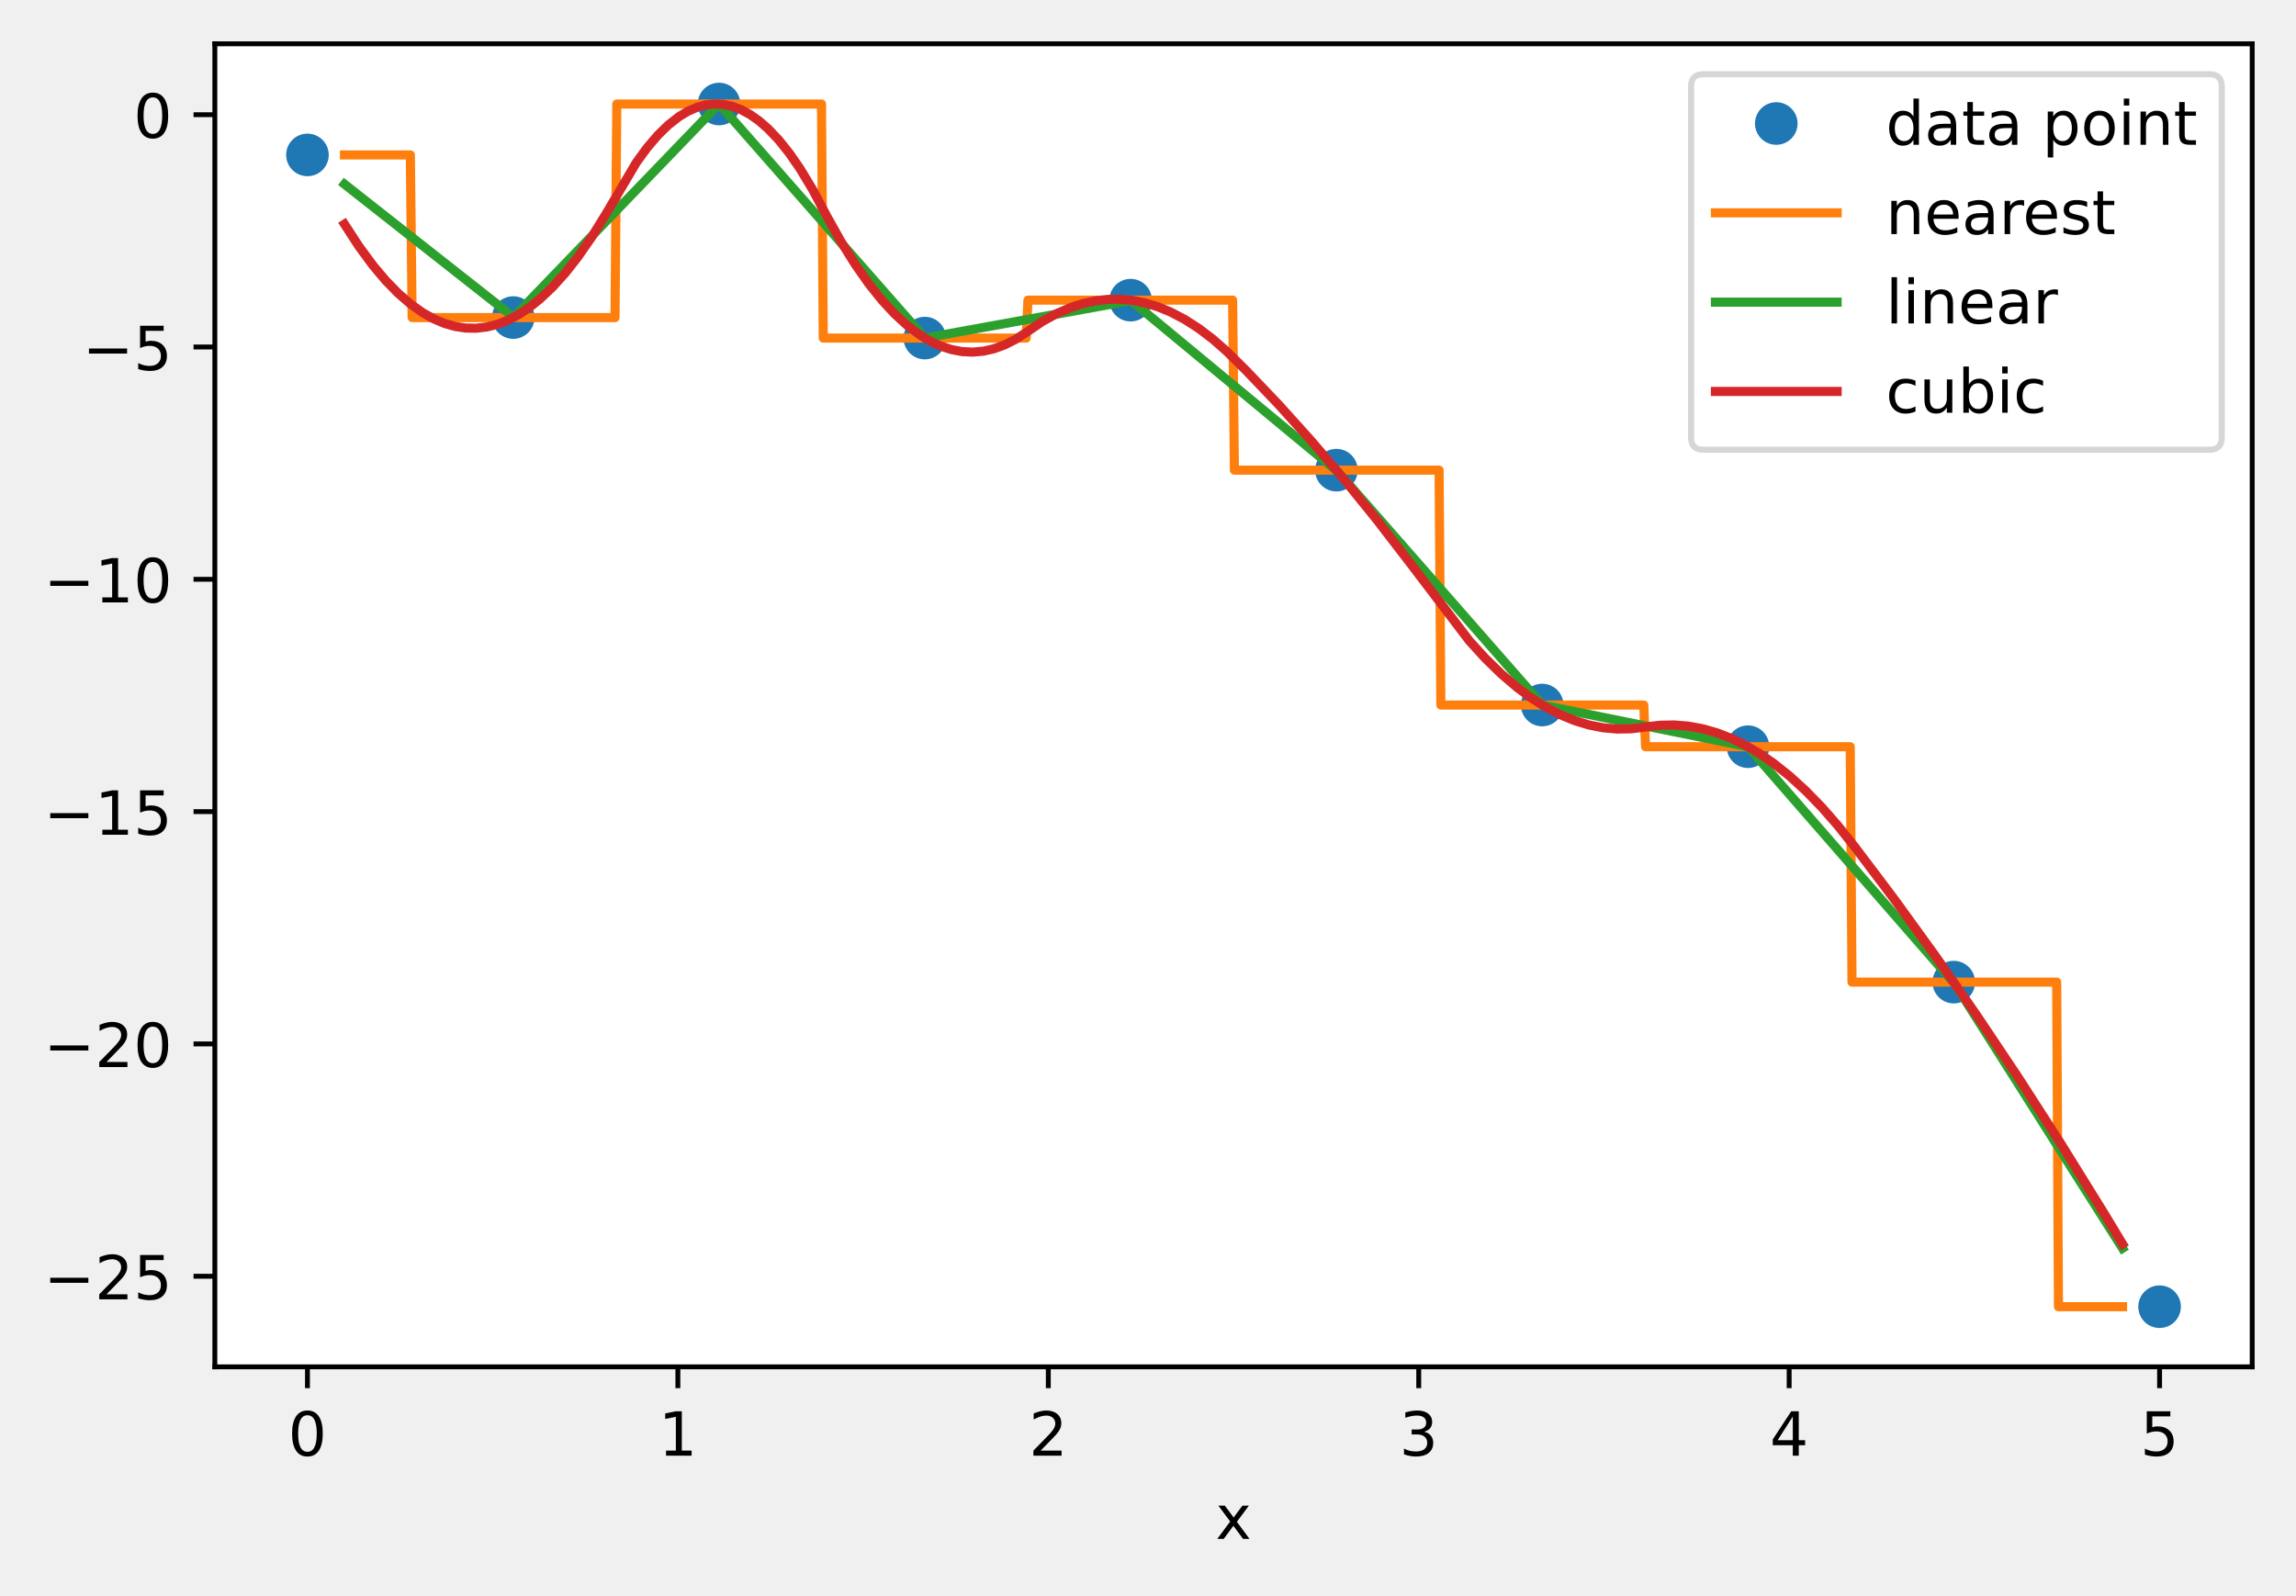
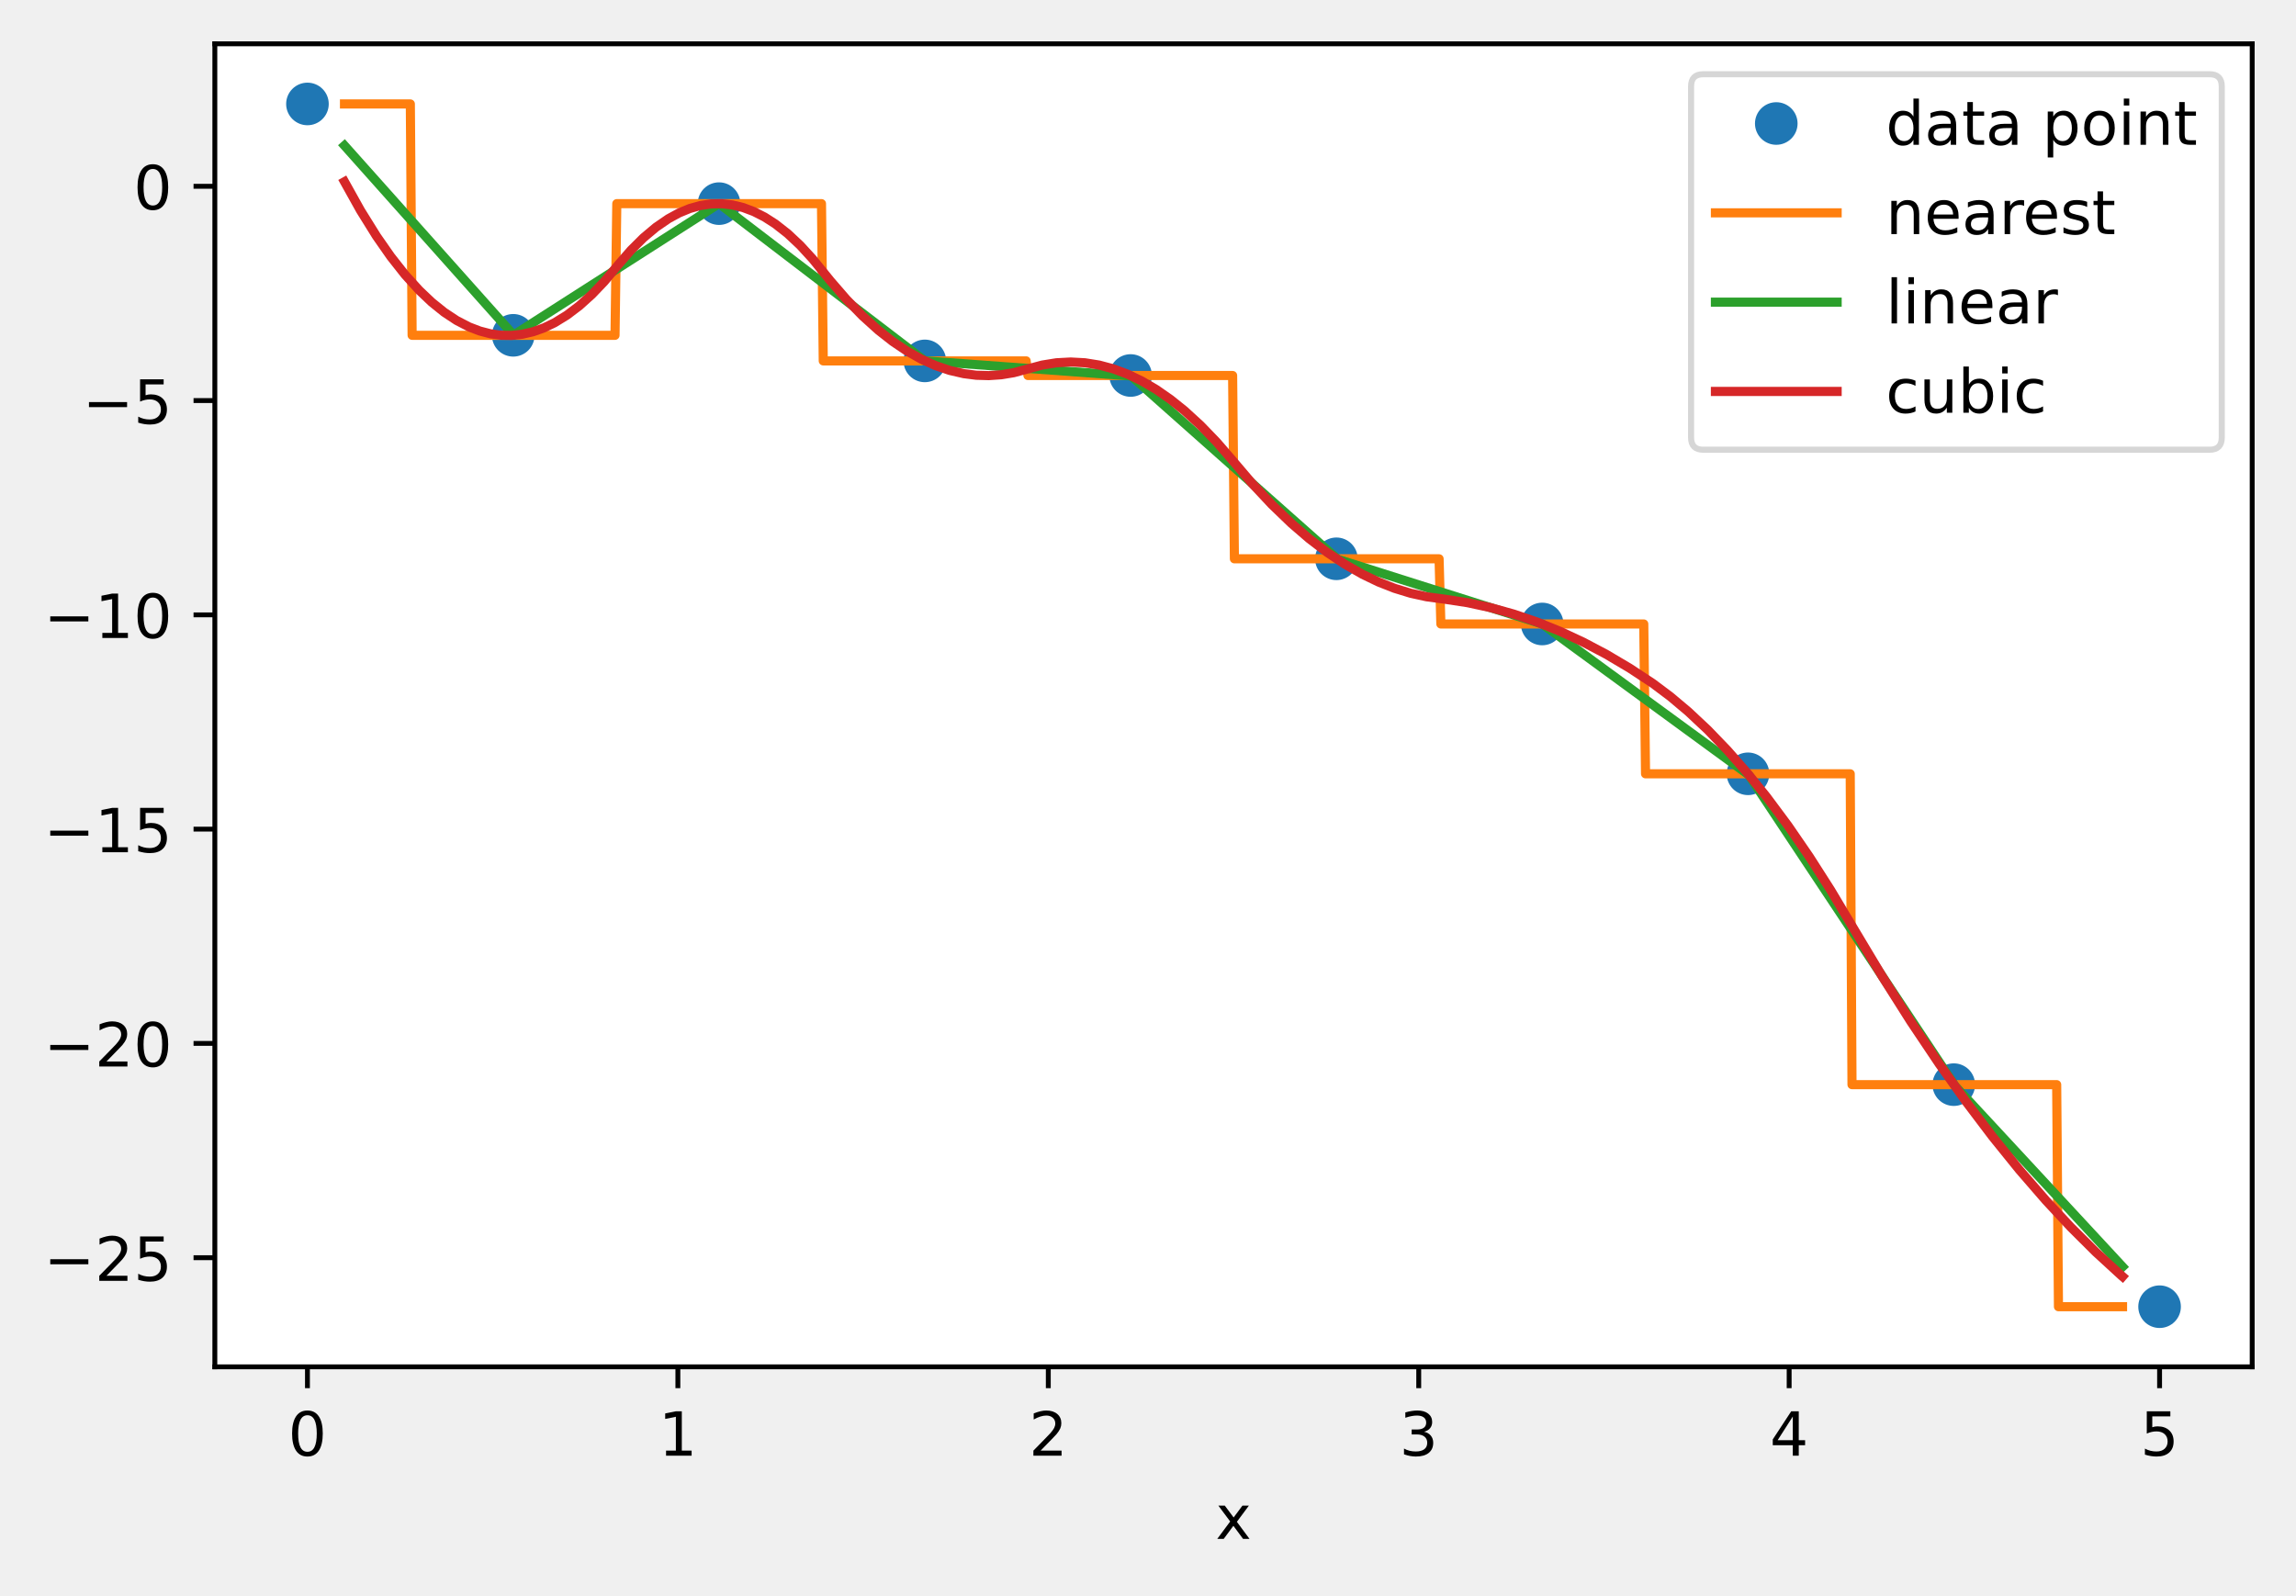
<svg xmlns="http://www.w3.org/2000/svg" xmlns:xlink="http://www.w3.org/1999/xlink" height="262.196pt" version="1.1" viewBox="0 0 377.305 262.196" width="377.305pt">
  <defs>
    <style type="text/css">*{stroke-linecap:butt;stroke-linejoin:round;}</style>
  </defs>
  <g id="figure_1">
    <g id="patch_1">
      <path d="M 0 262.196  L 377.305 262.196  L 377.305 0  L 0 0  z " style="fill:none;" />
    </g>
    <g id="axes_1">
      <g id="patch_2">
        <path d="M 35.305 224.64  L 370.105 224.64  L 370.105 7.2  L 35.305 7.2  z " style="fill:#ffffff;" />
      </g>
      <g id="matplotlib.axis_1">
        <g id="xtick_1">
          <g id="line2d_1">
            <defs>
-               <path d="M 0 0  L 0 3.5  " id="m5d0a29028c" style="stroke:#000000;stroke-width:0.8;" />
-             </defs>
-             <g>
-               <use style="stroke:#000000;stroke-width:0.8;" x="50.523" xlink:href="#m5d0a29028c" y="224.64" />
+               <path d="M 0 0  L 0 3.5  " id="m08b6aec9ec" style="stroke:#000000;stroke-width:0.8;" />
+             </defs>
+             <g>
+               <use style="stroke:#000000;stroke-width:0.8;" x="50.523" xlink:href="#m08b6aec9ec" y="224.64" />
            </g>
          </g>
          <g id="text_1">
            <g transform="translate(47.34162 239.2384)scale(0.1 -0.1)">
              <defs>
                <path d="M 31.781 66.406  Q 24.172 66.406 20.328 58.906  Q 16.5 51.422 16.5 36.375  Q 16.5 21.391 20.328 13.891  Q 24.172 6.391 31.781 6.391  Q 39.453 6.391 43.281 13.891  Q 47.125 21.391 47.125 36.375  Q 47.125 51.422 43.281 58.906  Q 39.453 66.406 31.781 66.406  z M 31.781 74.219  Q 44.047 74.219 50.516 64.516  Q 56.984 54.828 56.984 36.375  Q 56.984 17.969 50.516 8.266  Q 44.047 -1.422 31.781 -1.422  Q 19.531 -1.422 13.062 8.266  Q 6.594 17.969 6.594 36.375  Q 6.594 54.828 13.062 64.516  Q 19.531 74.219 31.781 74.219  z " id="DejaVuSans-48" />
              </defs>
              <use xlink:href="#DejaVuSans-48" />
            </g>
          </g>
        </g>
        <g id="xtick_2">
          <g id="line2d_2">
            <g>
-               <use style="stroke:#000000;stroke-width:0.8;" x="111.396" xlink:href="#m5d0a29028c" y="224.64" />
+               <use style="stroke:#000000;stroke-width:0.8;" x="111.396" xlink:href="#m08b6aec9ec" y="224.64" />
            </g>
          </g>
          <g id="text_2">
            <g transform="translate(108.2143 239.2384)scale(0.1 -0.1)">
              <defs>
                <path d="M 12.406 8.297  L 28.516 8.297  L 28.516 63.922  L 10.984 60.406  L 10.984 69.391  L 28.422 72.906  L 38.281 72.906  L 38.281 8.297  L 54.391 8.297  L 54.391 0  L 12.406 0  z " id="DejaVuSans-49" />
              </defs>
              <use xlink:href="#DejaVuSans-49" />
            </g>
          </g>
        </g>
        <g id="xtick_3">
          <g id="line2d_3">
            <g>
-               <use style="stroke:#000000;stroke-width:0.8;" x="172.268" xlink:href="#m5d0a29028c" y="224.64" />
+               <use style="stroke:#000000;stroke-width:0.8;" x="172.268" xlink:href="#m08b6aec9ec" y="224.64" />
            </g>
          </g>
          <g id="text_3">
            <g transform="translate(169.0871 239.2384)scale(0.1 -0.1)">
              <defs>
                <path d="M 19.188 8.297  L 53.609 8.297  L 53.609 0  L 7.328 0  L 7.328 8.297  Q 12.938 14.109 22.625 23.891  Q 32.328 33.688 34.812 36.531  Q 39.547 41.844 41.422 45.531  Q 43.312 49.219 43.312 52.781  Q 43.312 58.594 39.234 62.25  Q 35.156 65.922 28.609 65.922  Q 23.969 65.922 18.812 64.312  Q 13.672 62.703 7.812 59.422  L 7.812 69.391  Q 13.766 71.781 18.938 73  Q 24.125 74.219 28.422 74.219  Q 39.75 74.219 46.484 68.547  Q 53.219 62.891 53.219 53.422  Q 53.219 48.922 51.531 44.891  Q 49.859 40.875 45.406 35.406  Q 44.188 33.984 37.641 27.219  Q 31.109 20.453 19.188 8.297  z " id="DejaVuSans-50" />
              </defs>
              <use xlink:href="#DejaVuSans-50" />
            </g>
          </g>
        </g>
        <g id="xtick_4">
          <g id="line2d_4">
            <g>
-               <use style="stroke:#000000;stroke-width:0.8;" x="233.141" xlink:href="#m5d0a29028c" y="224.64" />
+               <use style="stroke:#000000;stroke-width:0.8;" x="233.141" xlink:href="#m08b6aec9ec" y="224.64" />
            </g>
          </g>
          <g id="text_4">
            <g transform="translate(229.9598 239.2384)scale(0.1 -0.1)">
              <defs>
                <path d="M 40.578 39.312  Q 47.656 37.797 51.625 33  Q 55.609 28.219 55.609 21.188  Q 55.609 10.406 48.188 4.484  Q 40.766 -1.422 27.094 -1.422  Q 22.516 -1.422 17.656 -0.516  Q 12.797 0.391 7.625 2.203  L 7.625 11.719  Q 11.719 9.328 16.594 8.109  Q 21.484 6.891 26.812 6.891  Q 36.078 6.891 40.938 10.547  Q 45.797 14.203 45.797 21.188  Q 45.797 27.641 41.281 31.266  Q 36.766 34.906 28.719 34.906  L 20.219 34.906  L 20.219 43.016  L 29.109 43.016  Q 36.375 43.016 40.234 45.922  Q 44.094 48.828 44.094 54.297  Q 44.094 59.906 40.109 62.906  Q 36.141 65.922 28.719 65.922  Q 24.656 65.922 20.016 65.031  Q 15.375 64.156 9.812 62.312  L 9.812 71.094  Q 15.438 72.656 20.344 73.438  Q 25.25 74.219 29.594 74.219  Q 40.828 74.219 47.359 69.109  Q 53.906 64.016 53.906 55.328  Q 53.906 49.266 50.438 45.094  Q 46.969 40.922 40.578 39.312  z " id="DejaVuSans-51" />
              </defs>
              <use xlink:href="#DejaVuSans-51" />
            </g>
          </g>
        </g>
        <g id="xtick_5">
          <g id="line2d_5">
            <g>
-               <use style="stroke:#000000;stroke-width:0.8;" x="294.014" xlink:href="#m5d0a29028c" y="224.64" />
+               <use style="stroke:#000000;stroke-width:0.8;" x="294.014" xlink:href="#m08b6aec9ec" y="224.64" />
            </g>
          </g>
          <g id="text_5">
            <g transform="translate(290.8325 239.2384)scale(0.1 -0.1)">
              <defs>
                <path d="M 37.797 64.312  L 12.891 25.391  L 37.797 25.391  z M 35.203 72.906  L 47.609 72.906  L 47.609 25.391  L 58.016 25.391  L 58.016 17.188  L 47.609 17.188  L 47.609 0  L 37.797 0  L 37.797 17.188  L 4.891 17.188  L 4.891 26.703  z " id="DejaVuSans-52" />
              </defs>
              <use xlink:href="#DejaVuSans-52" />
            </g>
          </g>
        </g>
        <g id="xtick_6">
          <g id="line2d_6">
            <g>
-               <use style="stroke:#000000;stroke-width:0.8;" x="354.887" xlink:href="#m5d0a29028c" y="224.64" />
+               <use style="stroke:#000000;stroke-width:0.8;" x="354.887" xlink:href="#m08b6aec9ec" y="224.64" />
            </g>
          </g>
          <g id="text_6">
            <g transform="translate(351.7053 239.2384)scale(0.1 -0.1)">
              <defs>
                <path d="M 10.797 72.906  L 49.516 72.906  L 49.516 64.594  L 19.828 64.594  L 19.828 46.734  Q 21.969 47.469 24.109 47.828  Q 26.266 48.188 28.422 48.188  Q 40.625 48.188 47.75 41.5  Q 54.891 34.812 54.891 23.391  Q 54.891 11.625 47.562 5.094  Q 40.234 -1.422 26.906 -1.422  Q 22.312 -1.422 17.547 -0.641  Q 12.797 0.141 7.719 1.703  L 7.719 11.625  Q 12.109 9.234 16.797 8.062  Q 21.484 6.891 26.703 6.891  Q 35.156 6.891 40.078 11.328  Q 45.016 15.766 45.016 23.391  Q 45.016 31 40.078 35.438  Q 35.156 39.891 26.703 39.891  Q 22.75 39.891 18.812 39.016  Q 14.891 38.141 10.797 36.281  z " id="DejaVuSans-53" />
              </defs>
              <use xlink:href="#DejaVuSans-53" />
            </g>
          </g>
        </g>
        <g id="text_7">
          <g transform="translate(199.7453 252.9166)scale(0.1 -0.1)">
            <defs>
              <path d="M 54.891 54.688  L 35.109 28.078  L 55.906 0  L 45.312 0  L 29.391 21.484  L 13.484 0  L 2.875 0  L 24.125 28.609  L 4.688 54.688  L 15.281 54.688  L 29.781 35.203  L 44.281 54.688  z " id="DejaVuSans-120" />
            </defs>
            <use xlink:href="#DejaVuSans-120" />
          </g>
        </g>
      </g>
      <g id="matplotlib.axis_2">
        <g id="ytick_1">
          <g id="line2d_7">
            <defs>
-               <path d="M 0 0  L -3.5 0  " id="m02300b34c7" style="stroke:#000000;stroke-width:0.8;" />
-             </defs>
-             <g>
-               <use style="stroke:#000000;stroke-width:0.8;" x="35.305" xlink:href="#m02300b34c7" y="209.75" />
+               <path d="M 0 0  L -3.5 0  " id="mfb39a6e973" style="stroke:#000000;stroke-width:0.8;" />
+             </defs>
+             <g>
+               <use style="stroke:#000000;stroke-width:0.8;" x="35.305" xlink:href="#mfb39a6e973" y="206.703" />
            </g>
          </g>
          <g id="text_8">
-             <g transform="translate(7.2 213.5495)scale(0.1 -0.1)">
+             <g transform="translate(7.2 210.5018)scale(0.1 -0.1)">
              <defs>
                <path d="M 10.594 35.5  L 73.188 35.5  L 73.188 27.203  L 10.594 27.203  z " id="DejaVuSans-8722" />
              </defs>
              <use xlink:href="#DejaVuSans-8722" />
              <use x="83.789" xlink:href="#DejaVuSans-50" />
              <use x="147.412" xlink:href="#DejaVuSans-53" />
            </g>
          </g>
        </g>
        <g id="ytick_2">
          <g id="line2d_8">
            <g>
-               <use style="stroke:#000000;stroke-width:0.8;" x="35.305" xlink:href="#m02300b34c7" y="171.57" />
+               <use style="stroke:#000000;stroke-width:0.8;" x="35.305" xlink:href="#mfb39a6e973" y="171.485" />
            </g>
          </g>
          <g id="text_9">
-             <g transform="translate(7.2 175.369)scale(0.1 -0.1)">
+             <g transform="translate(7.2 175.2843)scale(0.1 -0.1)">
              <use xlink:href="#DejaVuSans-8722" />
              <use x="83.789" xlink:href="#DejaVuSans-50" />
              <use x="147.412" xlink:href="#DejaVuSans-48" />
            </g>
          </g>
        </g>
        <g id="ytick_3">
          <g id="line2d_9">
            <g>
-               <use style="stroke:#000000;stroke-width:0.8;" x="35.305" xlink:href="#m02300b34c7" y="133.389" />
+               <use style="stroke:#000000;stroke-width:0.8;" x="35.305" xlink:href="#mfb39a6e973" y="136.267" />
            </g>
          </g>
          <g id="text_10">
-             <g transform="translate(7.2 137.1885)scale(0.1 -0.1)">
+             <g transform="translate(7.2 140.0667)scale(0.1 -0.1)">
              <use xlink:href="#DejaVuSans-8722" />
              <use x="83.789" xlink:href="#DejaVuSans-49" />
              <use x="147.412" xlink:href="#DejaVuSans-53" />
            </g>
          </g>
        </g>
        <g id="ytick_4">
          <g id="line2d_10">
            <g>
-               <use style="stroke:#000000;stroke-width:0.8;" x="35.305" xlink:href="#m02300b34c7" y="95.209" />
+               <use style="stroke:#000000;stroke-width:0.8;" x="35.305" xlink:href="#mfb39a6e973" y="101.05" />
            </g>
          </g>
          <g id="text_11">
-             <g transform="translate(7.2 99.00808)scale(0.1 -0.1)">
+             <g transform="translate(7.2 104.8491)scale(0.1 -0.1)">
              <use xlink:href="#DejaVuSans-8722" />
              <use x="83.789" xlink:href="#DejaVuSans-49" />
              <use x="147.412" xlink:href="#DejaVuSans-48" />
            </g>
          </g>
        </g>
        <g id="ytick_5">
          <g id="line2d_11">
            <g>
-               <use style="stroke:#000000;stroke-width:0.8;" x="35.305" xlink:href="#m02300b34c7" y="57.028" />
+               <use style="stroke:#000000;stroke-width:0.8;" x="35.305" xlink:href="#mfb39a6e973" y="65.832" />
            </g>
          </g>
          <g id="text_12">
-             <g transform="translate(13.5625 60.82762)scale(0.1 -0.1)">
+             <g transform="translate(13.5625 69.63151)scale(0.1 -0.1)">
              <use xlink:href="#DejaVuSans-8722" />
              <use x="83.789" xlink:href="#DejaVuSans-53" />
            </g>
          </g>
        </g>
        <g id="ytick_6">
          <g id="line2d_12">
            <g>
-               <use style="stroke:#000000;stroke-width:0.8;" x="35.305" xlink:href="#m02300b34c7" y="18.848" />
+               <use style="stroke:#000000;stroke-width:0.8;" x="35.305" xlink:href="#mfb39a6e973" y="30.615" />
            </g>
          </g>
          <g id="text_13">
-             <g transform="translate(21.94219 22.64716)scale(0.1 -0.1)">
+             <g transform="translate(21.94219 34.41392)scale(0.1 -0.1)">
              <use xlink:href="#DejaVuSans-48" />
            </g>
          </g>
        </g>
      </g>
      <g id="line2d_13">
        <defs>
-           <path d="M 0 3  C 0.796 3 1.559 2.684 2.121 2.121  C 2.684 1.559 3 0.796 3 0  C 3 -0.796 2.684 -1.559 2.121 -2.121  C 1.559 -2.684 0.796 -3 0 -3  C -0.796 -3 -1.559 -2.684 -2.121 -2.121  C -2.684 -1.559 -3 -0.796 -3 0  C -3 0.796 -2.684 1.559 -2.121 2.121  C -1.559 2.684 -0.796 3 0 3  z " id="m052a172b01" style="stroke:#1f77b4;" />
+           <path d="M 0 3  C 0.796 3 1.559 2.684 2.121 2.121  C 2.684 1.559 3 0.796 3 0  C 3 -0.796 2.684 -1.559 2.121 -2.121  C 1.559 -2.684 0.796 -3 0 -3  C -0.796 -3 -1.559 -2.684 -2.121 -2.121  C -2.684 -1.559 -3 -0.796 -3 0  C -3 0.796 -2.684 1.559 -2.121 2.121  C -1.559 2.684 -0.796 3 0 3  z " id="me797352340" style="stroke:#1f77b4;" />
        </defs>
-         <g clip-path="url(#pacd2f16add)">
-           <use style="fill:#1f77b4;stroke:#1f77b4;" x="50.523" xlink:href="#m052a172b01" y="25.461" />
-           <use style="fill:#1f77b4;stroke:#1f77b4;" x="84.341" xlink:href="#m052a172b01" y="52.19" />
-           <use style="fill:#1f77b4;stroke:#1f77b4;" x="118.159" xlink:href="#m052a172b01" y="17.096" />
-           <use style="fill:#1f77b4;stroke:#1f77b4;" x="151.977" xlink:href="#m052a172b01" y="55.563" />
-           <use style="fill:#1f77b4;stroke:#1f77b4;" x="185.796" xlink:href="#m052a172b01" y="49.331" />
-           <use style="fill:#1f77b4;stroke:#1f77b4;" x="219.614" xlink:href="#m052a172b01" y="77.271" />
-           <use style="fill:#1f77b4;stroke:#1f77b4;" x="253.432" xlink:href="#m052a172b01" y="115.871" />
-           <use style="fill:#1f77b4;stroke:#1f77b4;" x="287.25" xlink:href="#m052a172b01" y="122.72" />
-           <use style="fill:#1f77b4;stroke:#1f77b4;" x="321.068" xlink:href="#m052a172b01" y="161.411" />
-           <use style="fill:#1f77b4;stroke:#1f77b4;" x="354.887" xlink:href="#m052a172b01" y="214.756" />
+         <g clip-path="url(#p30576eb9e0)">
+           <use style="fill:#1f77b4;stroke:#1f77b4;" x="50.523" xlink:href="#me797352340" y="17.084" />
+           <use style="fill:#1f77b4;stroke:#1f77b4;" x="84.341" xlink:href="#me797352340" y="55.108" />
+           <use style="fill:#1f77b4;stroke:#1f77b4;" x="118.159" xlink:href="#me797352340" y="33.468" />
+           <use style="fill:#1f77b4;stroke:#1f77b4;" x="151.977" xlink:href="#me797352340" y="59.313" />
+           <use style="fill:#1f77b4;stroke:#1f77b4;" x="185.796" xlink:href="#me797352340" y="61.714" />
+           <use style="fill:#1f77b4;stroke:#1f77b4;" x="219.614" xlink:href="#me797352340" y="91.839" />
+           <use style="fill:#1f77b4;stroke:#1f77b4;" x="253.432" xlink:href="#me797352340" y="102.551" />
+           <use style="fill:#1f77b4;stroke:#1f77b4;" x="287.25" xlink:href="#me797352340" y="127.175" />
+           <use style="fill:#1f77b4;stroke:#1f77b4;" x="321.068" xlink:href="#me797352340" y="178.261" />
+           <use style="fill:#1f77b4;stroke:#1f77b4;" x="354.887" xlink:href="#me797352340" y="214.756" />
        </g>
      </g>
      <g id="line2d_14">
-         <path clip-path="url(#pacd2f16add)" d="M 56.61 25.461  L 67.432 25.461  L 67.724 52.19  L 101.067 52.19  L 101.36 17.096  L 134.995 17.096  L 135.288 55.563  L 168.631 55.563  L 168.923 49.331  L 202.558 49.331  L 202.851 77.271  L 236.486 77.271  L 236.779 115.871  L 270.122 115.871  L 270.414 122.72  L 304.05 122.72  L 304.342 161.411  L 337.977 161.411  L 338.27 214.756  L 348.799 214.756  L 348.799 214.756  " style="fill:none;stroke:#ff7f0e;stroke-linecap:square;stroke-width:1.5;" />
+         <path clip-path="url(#p30576eb9e0)" d="M 56.61 17.084  L 67.432 17.084  L 67.724 55.108  L 101.067 55.108  L 101.36 33.468  L 134.995 33.468  L 135.288 59.313  L 168.631 59.313  L 168.923 61.714  L 202.558 61.714  L 202.851 91.839  L 236.486 91.839  L 236.779 102.551  L 270.122 102.551  L 270.414 127.175  L 304.05 127.175  L 304.342 178.261  L 337.977 178.261  L 338.27 214.756  L 348.799 214.756  L 348.799 214.756  " style="fill:none;stroke:#ff7f0e;stroke-linecap:square;stroke-width:1.5;" />
      </g>
      <g id="line2d_15">
-         <path clip-path="url(#pacd2f16add)" d="M 56.61 30.273  L 84.396 52.133  L 118.031 17.229  L 118.324 17.283  L 151.959 55.542  L 153.422 55.297  L 185.887 49.406  L 219.815 77.5  L 253.45 115.875  L 287.086 122.687  L 287.378 122.867  L 321.306 161.785  L 348.799 205.154  L 348.799 205.154  " style="fill:none;stroke:#2ca02c;stroke-linecap:square;stroke-width:1.5;" />
+         <path clip-path="url(#p30576eb9e0)" d="M 56.61 23.928  L 84.396 55.073  L 118.031 33.55  L 118.324 33.594  L 151.959 59.3  L 154.591 59.499  L 185.887 61.796  L 219.815 91.903  L 253.45 102.565  L 287.378 127.368  L 321.306 178.518  L 348.799 208.187  L 348.799 208.187  " style="fill:none;stroke:#2ca02c;stroke-linecap:square;stroke-width:1.5;" />
      </g>
      <g id="line2d_16">
-         <path clip-path="url(#pacd2f16add)" d="M 56.61 36.837  L 58.95 40.442  L 61.29 43.622  L 63.337 46.055  L 65.385 48.162  L 67.432 49.943  L 69.479 51.399  L 71.234 52.386  L 72.989 53.135  L 74.744 53.644  L 76.499 53.913  L 78.254 53.943  L 80.009 53.733  L 81.764 53.284  L 83.518 52.595  L 85.273 51.667  L 87.028 50.499  L 88.783 49.092  L 90.83 47.148  L 92.878 44.877  L 94.925 42.281  L 97.265 38.914  L 99.605 35.122  L 104.577 26.7  L 106.332 24.297  L 108.087 22.24  L 109.842 20.526  L 111.597 19.158  L 113.059 18.281  L 114.521 17.644  L 115.984 17.245  L 117.446 17.087  L 118.909 17.167  L 120.371 17.487  L 121.834 18.047  L 123.296 18.845  L 124.758 19.884  L 126.221 21.161  L 127.976 23.01  L 129.731 25.204  L 131.485 27.743  L 133.533 31.14  L 135.873 35.535  L 138.213 39.722  L 140.552 43.474  L 142.892 46.793  L 144.94 49.34  L 146.987 51.555  L 149.034 53.438  L 151.082 54.989  L 152.837 56.053  L 154.591 56.874  L 156.346 57.45  L 158.101 57.782  L 159.856 57.869  L 161.611 57.713  L 163.366 57.313  L 165.121 56.668  L 166.876 55.779  L 168.631 54.646  L 171.263 52.857  L 173.603 51.56  L 175.943 50.543  L 177.99 49.882  L 180.037 49.436  L 182.085 49.205  L 184.132 49.187  L 186.179 49.384  L 188.227 49.795  L 190.274 50.42  L 192.322 51.26  L 194.661 52.482  L 197.001 53.984  L 199.341 55.766  L 201.681 57.827  L 204.898 61.024  L 210.163 66.548  L 215.428 72.393  L 220.692 78.56  L 226.249 85.419  L 231.807 92.636  L 241.458 105.319  L 244.091 108.207  L 246.723 110.774  L 249.355 113.022  L 251.695 114.751  L 254.035 116.227  L 256.375 117.451  L 258.715 118.421  L 261.055 119.139  L 263.395 119.604  L 265.734 119.816  L 268.074 119.775  L 270.414 119.481  L 272.754 119.195  L 275.094 119.147  L 277.434 119.336  L 279.774 119.763  L 282.113 120.428  L 284.453 121.33  L 286.793 122.47  L 289.133 123.848  L 291.473 125.463  L 294.105 127.564  L 296.738 129.966  L 299.37 132.669  L 302.002 135.673  L 304.927 139.353  L 311.362 147.883  L 318.089 157.173  L 324.816 166.846  L 331.543 176.901  L 338.562 187.801  L 345.582 199.116  L 348.799 204.441  L 348.799 204.441  " style="fill:none;stroke:#d62728;stroke-linecap:square;stroke-width:1.5;" />
+         <path clip-path="url(#p30576eb9e0)" d="M 56.61 29.864  L 59.242 34.584  L 61.875 38.816  L 64.215 42.169  L 66.555 45.137  L 68.894 47.72  L 70.942 49.664  L 72.989 51.313  L 75.036 52.667  L 77.084 53.727  L 78.839 54.4  L 80.594 54.857  L 82.349 55.098  L 84.103 55.121  L 85.858 54.928  L 87.613 54.519  L 89.368 53.893  L 91.123 53.05  L 93.17 51.793  L 95.218 50.241  L 97.265 48.395  L 99.312 46.253  L 101.652 43.457  L 103.7 41.108  L 105.747 39.073  L 107.794 37.353  L 109.842 35.947  L 111.597 34.992  L 113.352 34.268  L 115.106 33.775  L 116.861 33.513  L 118.616 33.482  L 120.371 33.682  L 122.126 34.113  L 123.881 34.775  L 125.636 35.667  L 127.391 36.791  L 129.438 38.394  L 131.485 40.311  L 133.533 42.542  L 136.458 46.157  L 139.09 49.194  L 141.722 51.901  L 144.355 54.28  L 146.694 56.118  L 149.034 57.697  L 151.374 59.016  L 153.714 60.075  L 156.054 60.874  L 158.394 61.413  L 160.441 61.672  L 162.488 61.732  L 164.536 61.593  L 166.583 61.255  L 168.923 60.625  L 171.263 59.999  L 173.603 59.622  L 175.943 59.497  L 178.282 59.621  L 180.622 59.996  L 182.962 60.622  L 185.302 61.497  L 187.642 62.624  L 189.982 64  L 192.322 65.627  L 194.661 67.504  L 197.294 69.915  L 199.926 72.643  L 202.558 75.688  L 205.776 79.469  L 208.993 82.909  L 212.21 86.007  L 215.135 88.527  L 218.06 90.765  L 220.985 92.72  L 223.91 94.393  L 226.542 95.658  L 229.174 96.694  L 231.807 97.501  L 234.439 98.079  L 237.364 98.471  L 241.166 99.051  L 244.968 99.871  L 248.771 100.929  L 252.573 102.225  L 256.375 103.761  L 260.177 105.535  L 263.98 107.547  L 267.782 109.798  L 271.584 112.299  L 274.509 114.494  L 277.434 116.956  L 280.651 119.973  L 283.868 123.314  L 287.086 126.979  L 290.303 130.967  L 293.813 135.687  L 297.322 140.793  L 300.832 146.284  L 304.635 152.661  L 309.314 160.475  L 313.994 167.872  L 318.674 174.851  L 323.061 181.015  L 327.448 186.813  L 331.835 192.244  L 336.223 197.309  L 340.317 201.705  L 344.412 205.782  L 348.507 209.539  L 348.799 209.795  L 348.799 209.795  " style="fill:none;stroke:#d62728;stroke-linecap:square;stroke-width:1.5;" />
      </g>
      <g id="patch_3">
        <path d="M 35.305 224.64  L 35.305 7.2  " style="fill:none;stroke:#000000;stroke-linecap:square;stroke-linejoin:miter;stroke-width:0.8;" />
      </g>
      <g id="patch_4">
        <path d="M 370.105 224.64  L 370.105 7.2  " style="fill:none;stroke:#000000;stroke-linecap:square;stroke-linejoin:miter;stroke-width:0.8;" />
      </g>
      <g id="patch_5">
        <path d="M 35.305 224.64  L 370.105 224.64  " style="fill:none;stroke:#000000;stroke-linecap:square;stroke-linejoin:miter;stroke-width:0.8;" />
      </g>
      <g id="patch_6">
        <path d="M 35.305 7.2  L 370.105 7.2  " style="fill:none;stroke:#000000;stroke-linecap:square;stroke-linejoin:miter;stroke-width:0.8;" />
      </g>
      <g id="legend_1">
        <g id="patch_7">
          <path d="M 279.898 73.912  L 363.105 73.912  Q 365.105 73.912 365.105 71.912  L 365.105 14.2  Q 365.105 12.2 363.105 12.2  L 279.898 12.2  Q 277.898 12.2 277.898 14.2  L 277.898 71.912  Q 277.898 73.912 279.898 73.912  z " style="fill:#ffffff;opacity:0.8;stroke:#cccccc;stroke-linejoin:miter;" />
        </g>
        <g id="line2d_17" />
        <g id="line2d_18">
          <g>
-             <use style="fill:#1f77b4;stroke:#1f77b4;" x="291.898" xlink:href="#m052a172b01" y="20.298" />
+             <use style="fill:#1f77b4;stroke:#1f77b4;" x="291.898" xlink:href="#me797352340" y="20.298" />
          </g>
        </g>
        <g id="text_14">
          <g transform="translate(309.8984 23.79844)scale(0.1 -0.1)">
            <defs>
              <path d="M 45.406 46.391  L 45.406 75.984  L 54.391 75.984  L 54.391 0  L 45.406 0  L 45.406 8.203  Q 42.578 3.328 38.25 0.953  Q 33.938 -1.422 27.875 -1.422  Q 17.969 -1.422 11.734 6.484  Q 5.516 14.406 5.516 27.297  Q 5.516 40.188 11.734 48.094  Q 17.969 56 27.875 56  Q 33.938 56 38.25 53.625  Q 42.578 51.266 45.406 46.391  z M 14.797 27.297  Q 14.797 17.391 18.875 11.75  Q 22.953 6.109 30.078 6.109  Q 37.203 6.109 41.297 11.75  Q 45.406 17.391 45.406 27.297  Q 45.406 37.203 41.297 42.844  Q 37.203 48.484 30.078 48.484  Q 22.953 48.484 18.875 42.844  Q 14.797 37.203 14.797 27.297  z " id="DejaVuSans-100" />
              <path d="M 34.281 27.484  Q 23.391 27.484 19.188 25  Q 14.984 22.516 14.984 16.5  Q 14.984 11.719 18.141 8.906  Q 21.297 6.109 26.703 6.109  Q 34.188 6.109 38.703 11.406  Q 43.219 16.703 43.219 25.484  L 43.219 27.484  z M 52.203 31.203  L 52.203 0  L 43.219 0  L 43.219 8.297  Q 40.141 3.328 35.547 0.953  Q 30.953 -1.422 24.312 -1.422  Q 15.922 -1.422 10.953 3.297  Q 6 8.016 6 15.922  Q 6 25.141 12.172 29.828  Q 18.359 34.516 30.609 34.516  L 43.219 34.516  L 43.219 35.406  Q 43.219 41.609 39.141 45  Q 35.062 48.391 27.688 48.391  Q 23 48.391 18.547 47.266  Q 14.109 46.141 10.016 43.891  L 10.016 52.203  Q 14.938 54.109 19.578 55.047  Q 24.219 56 28.609 56  Q 40.484 56 46.344 49.844  Q 52.203 43.703 52.203 31.203  z " id="DejaVuSans-97" />
              <path d="M 18.312 70.219  L 18.312 54.688  L 36.812 54.688  L 36.812 47.703  L 18.312 47.703  L 18.312 18.016  Q 18.312 11.328 20.141 9.422  Q 21.969 7.516 27.594 7.516  L 36.812 7.516  L 36.812 0  L 27.594 0  Q 17.188 0 13.234 3.875  Q 9.281 7.766 9.281 18.016  L 9.281 47.703  L 2.688 47.703  L 2.688 54.688  L 9.281 54.688  L 9.281 70.219  z " id="DejaVuSans-116" />
              <path id="DejaVuSans-32" />
              <path d="M 18.109 8.203  L 18.109 -20.797  L 9.078 -20.797  L 9.078 54.688  L 18.109 54.688  L 18.109 46.391  Q 20.953 51.266 25.266 53.625  Q 29.594 56 35.594 56  Q 45.562 56 51.781 48.094  Q 58.016 40.188 58.016 27.297  Q 58.016 14.406 51.781 6.484  Q 45.562 -1.422 35.594 -1.422  Q 29.594 -1.422 25.266 0.953  Q 20.953 3.328 18.109 8.203  z M 48.688 27.297  Q 48.688 37.203 44.609 42.844  Q 40.531 48.484 33.406 48.484  Q 26.266 48.484 22.188 42.844  Q 18.109 37.203 18.109 27.297  Q 18.109 17.391 22.188 11.75  Q 26.266 6.109 33.406 6.109  Q 40.531 6.109 44.609 11.75  Q 48.688 17.391 48.688 27.297  z " id="DejaVuSans-112" />
              <path d="M 30.609 48.391  Q 23.391 48.391 19.188 42.75  Q 14.984 37.109 14.984 27.297  Q 14.984 17.484 19.156 11.844  Q 23.344 6.203 30.609 6.203  Q 37.797 6.203 41.984 11.859  Q 46.188 17.531 46.188 27.297  Q 46.188 37.016 41.984 42.703  Q 37.797 48.391 30.609 48.391  z M 30.609 56  Q 42.328 56 49.016 48.375  Q 55.719 40.766 55.719 27.297  Q 55.719 13.875 49.016 6.219  Q 42.328 -1.422 30.609 -1.422  Q 18.844 -1.422 12.172 6.219  Q 5.516 13.875 5.516 27.297  Q 5.516 40.766 12.172 48.375  Q 18.844 56 30.609 56  z " id="DejaVuSans-111" />
              <path d="M 9.422 54.688  L 18.406 54.688  L 18.406 0  L 9.422 0  z M 9.422 75.984  L 18.406 75.984  L 18.406 64.594  L 9.422 64.594  z " id="DejaVuSans-105" />
              <path d="M 54.891 33.016  L 54.891 0  L 45.906 0  L 45.906 32.719  Q 45.906 40.484 42.875 44.328  Q 39.844 48.188 33.797 48.188  Q 26.516 48.188 22.312 43.547  Q 18.109 38.922 18.109 30.906  L 18.109 0  L 9.078 0  L 9.078 54.688  L 18.109 54.688  L 18.109 46.188  Q 21.344 51.125 25.703 53.562  Q 30.078 56 35.797 56  Q 45.219 56 50.047 50.172  Q 54.891 44.344 54.891 33.016  z " id="DejaVuSans-110" />
            </defs>
            <use xlink:href="#DejaVuSans-100" />
            <use x="63.477" xlink:href="#DejaVuSans-97" />
            <use x="124.756" xlink:href="#DejaVuSans-116" />
            <use x="163.965" xlink:href="#DejaVuSans-97" />
            <use x="225.244" xlink:href="#DejaVuSans-32" />
            <use x="257.031" xlink:href="#DejaVuSans-112" />
            <use x="320.508" xlink:href="#DejaVuSans-111" />
            <use x="381.689" xlink:href="#DejaVuSans-105" />
            <use x="409.473" xlink:href="#DejaVuSans-110" />
            <use x="472.852" xlink:href="#DejaVuSans-116" />
          </g>
        </g>
        <g id="line2d_19">
          <path d="M 281.898 34.977  L 301.898 34.977  " style="fill:none;stroke:#ff7f0e;stroke-linecap:square;stroke-width:1.5;" />
        </g>
        <g id="line2d_20" />
        <g id="text_15">
          <g transform="translate(309.8984 38.47656)scale(0.1 -0.1)">
            <defs>
              <path d="M 56.203 29.594  L 56.203 25.203  L 14.891 25.203  Q 15.484 15.922 20.484 11.062  Q 25.484 6.203 34.422 6.203  Q 39.594 6.203 44.453 7.469  Q 49.312 8.734 54.109 11.281  L 54.109 2.781  Q 49.266 0.734 44.188 -0.344  Q 39.109 -1.422 33.891 -1.422  Q 20.797 -1.422 13.156 6.188  Q 5.516 13.812 5.516 26.812  Q 5.516 40.234 12.766 48.109  Q 20.016 56 32.328 56  Q 43.359 56 49.781 48.891  Q 56.203 41.797 56.203 29.594  z M 47.219 32.234  Q 47.125 39.594 43.094 43.984  Q 39.062 48.391 32.422 48.391  Q 24.906 48.391 20.391 44.141  Q 15.875 39.891 15.188 32.172  z " id="DejaVuSans-101" />
              <path d="M 41.109 46.297  Q 39.594 47.172 37.812 47.578  Q 36.031 48 33.891 48  Q 26.266 48 22.188 43.047  Q 18.109 38.094 18.109 28.812  L 18.109 0  L 9.078 0  L 9.078 54.688  L 18.109 54.688  L 18.109 46.188  Q 20.953 51.172 25.484 53.578  Q 30.031 56 36.531 56  Q 37.453 56 38.578 55.875  Q 39.703 55.766 41.062 55.516  z " id="DejaVuSans-114" />
              <path d="M 44.281 53.078  L 44.281 44.578  Q 40.484 46.531 36.375 47.5  Q 32.281 48.484 27.875 48.484  Q 21.188 48.484 17.844 46.438  Q 14.5 44.391 14.5 40.281  Q 14.5 37.156 16.891 35.375  Q 19.281 33.594 26.516 31.984  L 29.594 31.297  Q 39.156 29.25 43.188 25.516  Q 47.219 21.781 47.219 15.094  Q 47.219 7.469 41.188 3.016  Q 35.156 -1.422 24.609 -1.422  Q 20.219 -1.422 15.453 -0.562  Q 10.688 0.297 5.422 2  L 5.422 11.281  Q 10.406 8.688 15.234 7.391  Q 20.062 6.109 24.812 6.109  Q 31.156 6.109 34.562 8.281  Q 37.984 10.453 37.984 14.406  Q 37.984 18.062 35.516 20.016  Q 33.062 21.969 24.703 23.781  L 21.578 24.516  Q 13.234 26.266 9.516 29.906  Q 5.812 33.547 5.812 39.891  Q 5.812 47.609 11.281 51.797  Q 16.75 56 26.812 56  Q 31.781 56 36.172 55.266  Q 40.578 54.547 44.281 53.078  z " id="DejaVuSans-115" />
            </defs>
            <use xlink:href="#DejaVuSans-110" />
            <use x="63.379" xlink:href="#DejaVuSans-101" />
            <use x="124.902" xlink:href="#DejaVuSans-97" />
            <use x="186.182" xlink:href="#DejaVuSans-114" />
            <use x="225.045" xlink:href="#DejaVuSans-101" />
            <use x="286.568" xlink:href="#DejaVuSans-115" />
            <use x="338.668" xlink:href="#DejaVuSans-116" />
          </g>
        </g>
        <g id="line2d_21">
          <path d="M 281.898 49.655  L 301.898 49.655  " style="fill:none;stroke:#2ca02c;stroke-linecap:square;stroke-width:1.5;" />
        </g>
        <g id="line2d_22" />
        <g id="text_16">
          <g transform="translate(309.8984 53.15469)scale(0.1 -0.1)">
            <defs>
              <path d="M 9.422 75.984  L 18.406 75.984  L 18.406 0  L 9.422 0  z " id="DejaVuSans-108" />
            </defs>
            <use xlink:href="#DejaVuSans-108" />
            <use x="27.783" xlink:href="#DejaVuSans-105" />
            <use x="55.566" xlink:href="#DejaVuSans-110" />
            <use x="118.945" xlink:href="#DejaVuSans-101" />
            <use x="180.469" xlink:href="#DejaVuSans-97" />
            <use x="241.748" xlink:href="#DejaVuSans-114" />
          </g>
        </g>
        <g id="line2d_23">
          <path d="M 281.898 64.333  L 301.898 64.333  " style="fill:none;stroke:#d62728;stroke-linecap:square;stroke-width:1.5;" />
        </g>
        <g id="line2d_24" />
        <g id="text_17">
          <g transform="translate(309.8984 67.83281)scale(0.1 -0.1)">
            <defs>
              <path d="M 48.781 52.594  L 48.781 44.188  Q 44.969 46.297 41.141 47.344  Q 37.312 48.391 33.406 48.391  Q 24.656 48.391 19.812 42.844  Q 14.984 37.312 14.984 27.297  Q 14.984 17.281 19.812 11.734  Q 24.656 6.203 33.406 6.203  Q 37.312 6.203 41.141 7.25  Q 44.969 8.297 48.781 10.406  L 48.781 2.094  Q 45.016 0.344 40.984 -0.531  Q 36.969 -1.422 32.422 -1.422  Q 20.062 -1.422 12.781 6.344  Q 5.516 14.109 5.516 27.297  Q 5.516 40.672 12.859 48.328  Q 20.219 56 33.016 56  Q 37.156 56 41.109 55.141  Q 45.062 54.297 48.781 52.594  z " id="DejaVuSans-99" />
              <path d="M 8.5 21.578  L 8.5 54.688  L 17.484 54.688  L 17.484 21.922  Q 17.484 14.156 20.5 10.266  Q 23.531 6.391 29.594 6.391  Q 36.859 6.391 41.078 11.031  Q 45.312 15.672 45.312 23.688  L 45.312 54.688  L 54.297 54.688  L 54.297 0  L 45.312 0  L 45.312 8.406  Q 42.047 3.422 37.719 1  Q 33.406 -1.422 27.688 -1.422  Q 18.266 -1.422 13.375 4.438  Q 8.5 10.297 8.5 21.578  z M 31.109 56  z " id="DejaVuSans-117" />
              <path d="M 48.688 27.297  Q 48.688 37.203 44.609 42.844  Q 40.531 48.484 33.406 48.484  Q 26.266 48.484 22.188 42.844  Q 18.109 37.203 18.109 27.297  Q 18.109 17.391 22.188 11.75  Q 26.266 6.109 33.406 6.109  Q 40.531 6.109 44.609 11.75  Q 48.688 17.391 48.688 27.297  z M 18.109 46.391  Q 20.953 51.266 25.266 53.625  Q 29.594 56 35.594 56  Q 45.562 56 51.781 48.094  Q 58.016 40.188 58.016 27.297  Q 58.016 14.406 51.781 6.484  Q 45.562 -1.422 35.594 -1.422  Q 29.594 -1.422 25.266 0.953  Q 20.953 3.328 18.109 8.203  L 18.109 0  L 9.078 0  L 9.078 75.984  L 18.109 75.984  z " id="DejaVuSans-98" />
            </defs>
            <use xlink:href="#DejaVuSans-99" />
            <use x="54.98" xlink:href="#DejaVuSans-117" />
            <use x="118.359" xlink:href="#DejaVuSans-98" />
            <use x="181.836" xlink:href="#DejaVuSans-105" />
            <use x="209.619" xlink:href="#DejaVuSans-99" />
          </g>
        </g>
      </g>
    </g>
  </g>
  <defs>
-     <clipPath id="pacd2f16add">
+     <clipPath id="p30576eb9e0">
      <rect height="217.44" width="334.8" x="35.305" y="7.2" />
    </clipPath>
  </defs>
</svg>
